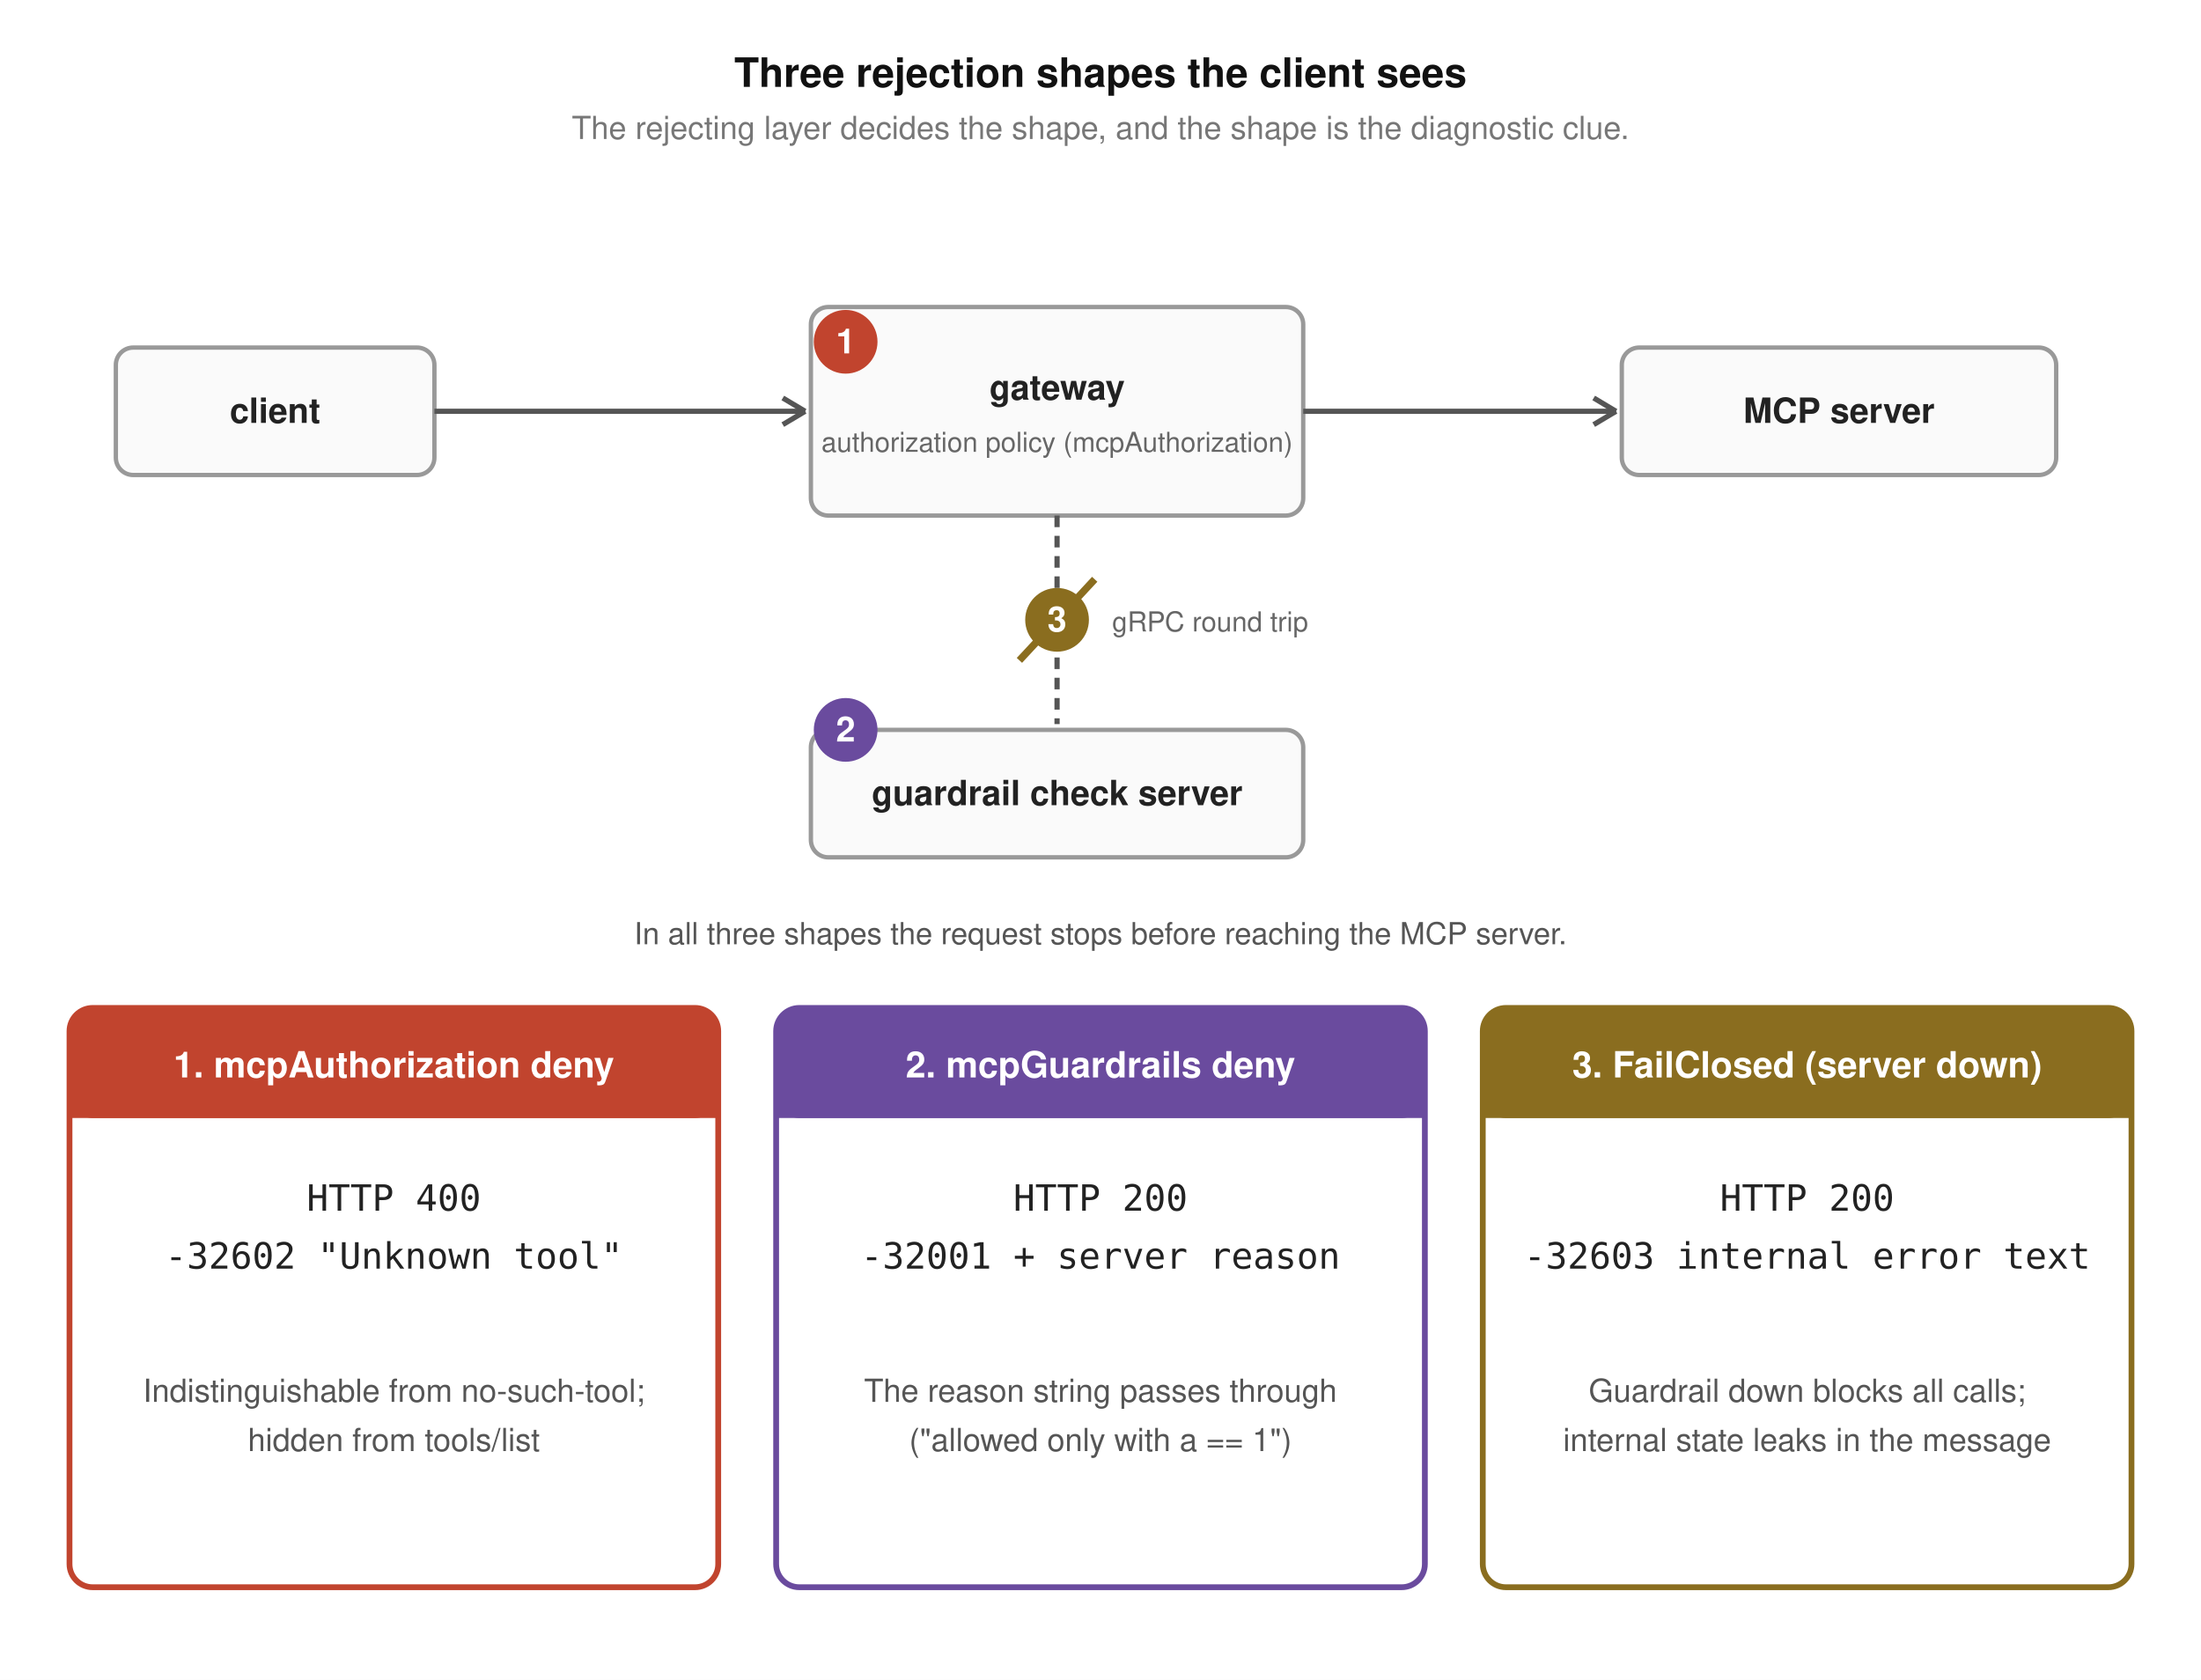
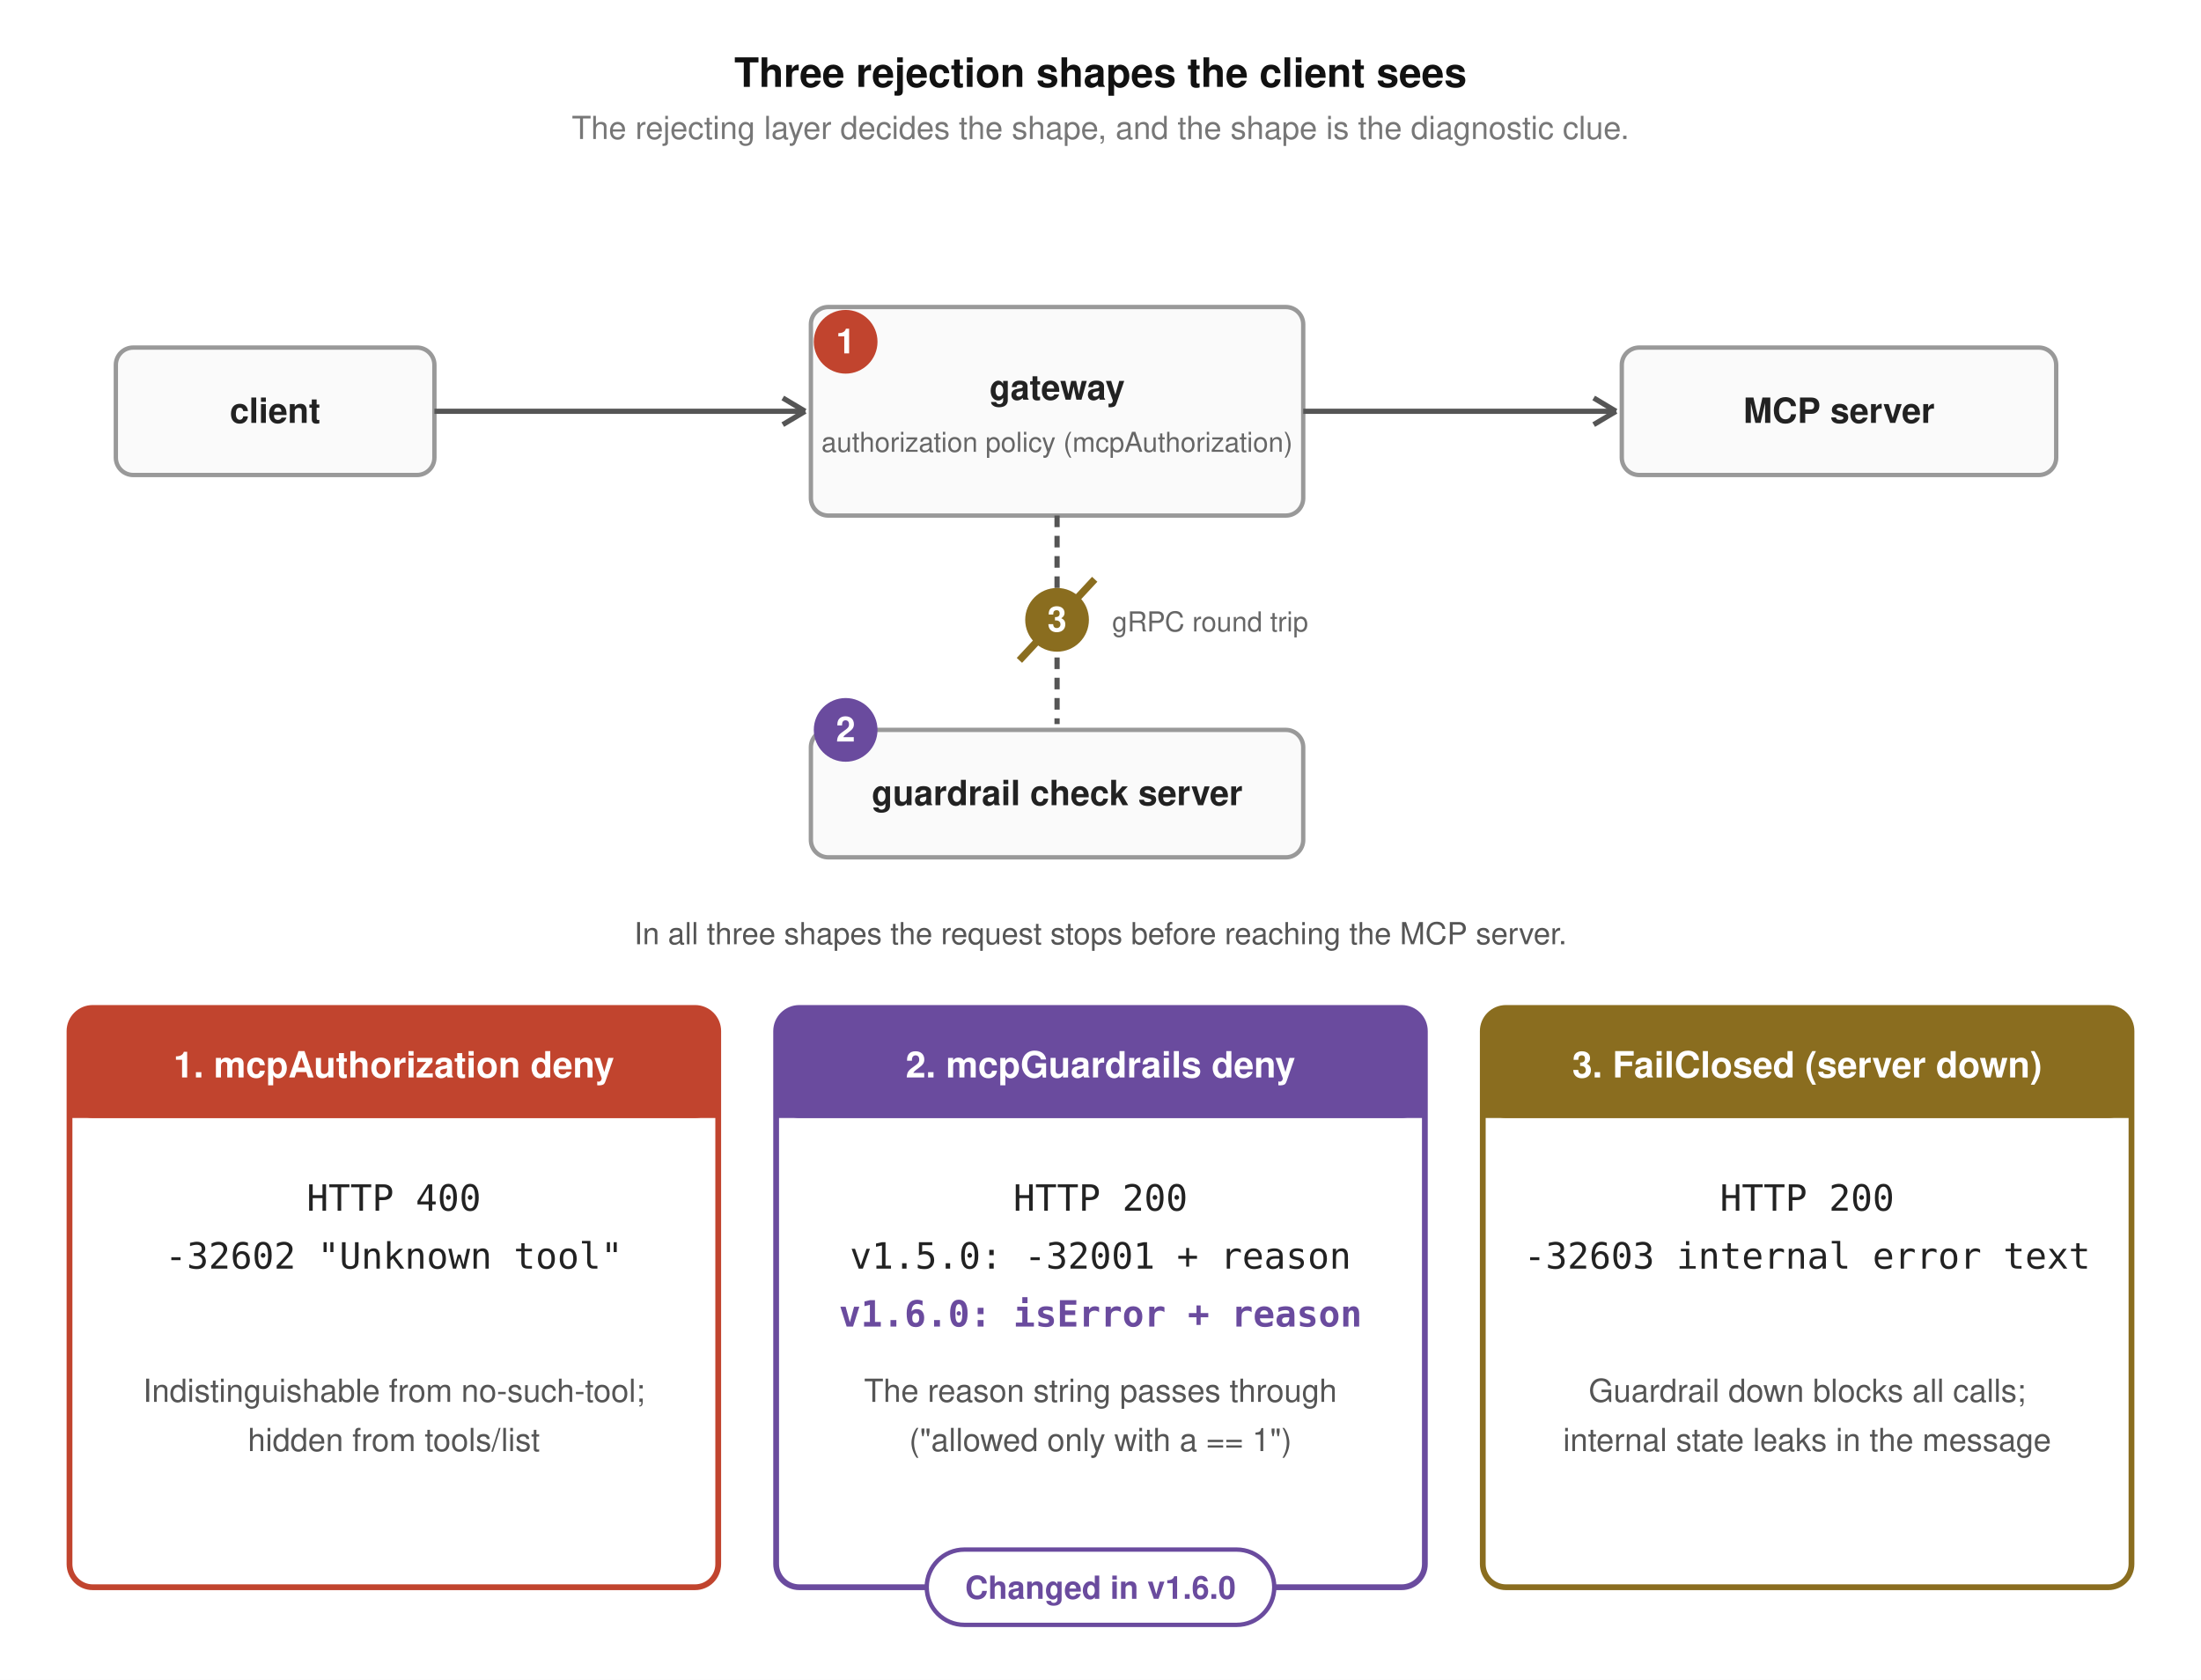
<svg xmlns="http://www.w3.org/2000/svg" viewBox="0 0 760 580" font-family="Helvetica, Arial, sans-serif">
  <rect width="760" height="580" fill="white" />
  <text x="380.0" y="30" font-size="14" fill="#111" text-anchor="middle" font-weight="bold">Three rejection shapes the client sees</text>
  <text x="380.0" y="48" font-size="11" fill="#777" text-anchor="middle">The rejecting layer decides the shape, and the shape is the diagnostic clue.</text>
  <rect x="40" y="120" width="110" height="44" rx="6" fill="#fafafa" stroke="#999" stroke-width="1.5" />
  <text x="95.0" y="146.0" font-size="12" fill="#222" text-anchor="middle" font-weight="bold">client</text>
  <rect x="280" y="106" width="170" height="72" rx="6" fill="#fafafa" stroke="#999" stroke-width="1.5" />
  <text x="365.0" y="138.0" font-size="12" fill="#222" text-anchor="middle" font-weight="bold">gateway</text>
  <text x="365.0" y="156.0" font-size="9.5" fill="#666" text-anchor="middle">authorization policy (mcpAuthorization)</text>
  <rect x="560" y="120" width="150" height="44" rx="6" fill="#fafafa" stroke="#999" stroke-width="1.5" />
  <text x="635.0" y="146.0" font-size="12" fill="#222" text-anchor="middle" font-weight="bold">MCP server</text>
  <line x1="150" y1="142" x2="278" y2="142" stroke="#555" stroke-width="1.8" />
  <line x1="278" y1="142" x2="270.3" y2="146.6" stroke="#555" stroke-width="1.8" />
  <line x1="278" y1="142" x2="270.3" y2="137.4" stroke="#555" stroke-width="1.8" />
  <line x1="450" y1="142" x2="558" y2="142" stroke="#555" stroke-width="1.8" />
  <line x1="558" y1="142" x2="550.3" y2="146.6" stroke="#555" stroke-width="1.8" />
  <line x1="558" y1="142" x2="550.3" y2="137.4" stroke="#555" stroke-width="1.8" />
  <rect x="280" y="252" width="170" height="44" rx="6" fill="#fafafa" stroke="#999" stroke-width="1.5" />
  <text x="365.0" y="278.0" font-size="12" fill="#222" text-anchor="middle" font-weight="bold">guardrail check server</text>
  <line x1="365" y1="178" x2="365" y2="250" stroke="#555" stroke-width="1.8" stroke-dasharray="4,3" />
  <text x="384" y="218" font-size="9.5" fill="#666">gRPC round trip</text>
  <line x1="352" y1="228" x2="378" y2="200" stroke="#8a6d1f" stroke-width="2.5" />
  <circle cx="292" cy="118" r="11" fill="#c1442e" />
  <text x="292" y="122" font-size="12" fill="white" text-anchor="middle" font-weight="bold">1</text>
  <circle cx="292" cy="252" r="11" fill="#6a4b9e" />
  <text x="292" y="256" font-size="12" fill="white" text-anchor="middle" font-weight="bold">2</text>
  <circle cx="365" cy="214" r="11" fill="#8a6d1f" />
  <text x="365" y="218" font-size="12" fill="white" text-anchor="middle" font-weight="bold">3</text>
  <text x="380.0" y="326" font-size="10.5" fill="#555" text-anchor="middle">In all three shapes the request stops before reaching the MCP server.</text>
  <rect x="24" y="348" width="224" height="200" rx="8" fill="none" stroke="#c1442e" stroke-width="2" />
  <rect x="24" y="348" width="224" height="38" rx="8" fill="#c1442e" />
  <rect x="24" y="372" width="224" height="14" fill="#c1442e" />
  <text x="136.0" y="372" font-size="12.5" fill="white" text-anchor="middle" font-weight="bold">1. mcpAuthorization deny</text>
  <text x="136.0" y="418" font-size="12.5" fill="#222" text-anchor="middle" font-family="Menlo, monospace">HTTP 400</text>
  <text x="136.0" y="438" font-size="12.5" fill="#222" text-anchor="middle" font-family="Menlo, monospace">-32602 "Unknown tool"</text>
  <text x="136.0" y="484" font-size="11" fill="#555" text-anchor="middle">Indistinguishable from no-such-tool;</text>
  <text x="136.0" y="501" font-size="11" fill="#555" text-anchor="middle">hidden from tools/list</text>
  <rect x="268" y="348" width="224" height="200" rx="8" fill="none" stroke="#6a4b9e" stroke-width="2" />
  <rect x="268" y="348" width="224" height="38" rx="8" fill="#6a4b9e" />
  <rect x="268" y="372" width="224" height="14" fill="#6a4b9e" />
  <text x="380.0" y="372" font-size="12.5" fill="white" text-anchor="middle" font-weight="bold">2. mcpGuardrails deny</text>
  <text x="380.0" y="418" font-size="12.5" fill="#222" text-anchor="middle" font-family="Menlo, monospace">HTTP 200</text>
-   <text x="380.0" y="438" font-size="12.5" fill="#222" text-anchor="middle" font-family="Menlo, monospace">-32001 + server reason</text>
+   <text x="380.0" y="438" font-size="12.5" fill="#222" text-anchor="middle" font-family="Menlo, monospace">v1.5.0: -32001 + reason</text>
+   <text x="380.0" y="458" font-size="12.5" fill="#6a4b9e" text-anchor="middle" font-weight="bold" font-family="Menlo, monospace">v1.6.0: isError + reason</text>
+   <rect x="320.0" y="535" width="120" height="26" rx="13" fill="white" stroke="#6a4b9e" stroke-width="1.5" />
+   <text x="380.0" y="552" font-size="11" fill="#6a4b9e" text-anchor="middle" font-weight="bold">Changed in v1.6.0</text>
  <text x="380.0" y="484" font-size="11" fill="#555" text-anchor="middle">The reason string passes through</text>
  <text x="380.0" y="501" font-size="11" fill="#555" text-anchor="middle">("allowed only with a == 1")</text>
  <rect x="512" y="348" width="224" height="200" rx="8" fill="none" stroke="#8a6d1f" stroke-width="2" />
  <rect x="512" y="348" width="224" height="38" rx="8" fill="#8a6d1f" />
  <rect x="512" y="372" width="224" height="14" fill="#8a6d1f" />
  <text x="624.0" y="372" font-size="12.5" fill="white" text-anchor="middle" font-weight="bold">3. FailClosed (server down)</text>
  <text x="624.0" y="418" font-size="12.5" fill="#222" text-anchor="middle" font-family="Menlo, monospace">HTTP 200</text>
  <text x="624.0" y="438" font-size="12.5" fill="#222" text-anchor="middle" font-family="Menlo, monospace">-32603 internal error text</text>
  <text x="624.0" y="484" font-size="11" fill="#555" text-anchor="middle">Guardrail down blocks all calls;</text>
  <text x="624.0" y="501" font-size="11" fill="#555" text-anchor="middle">internal state leaks in the message</text>
</svg>
